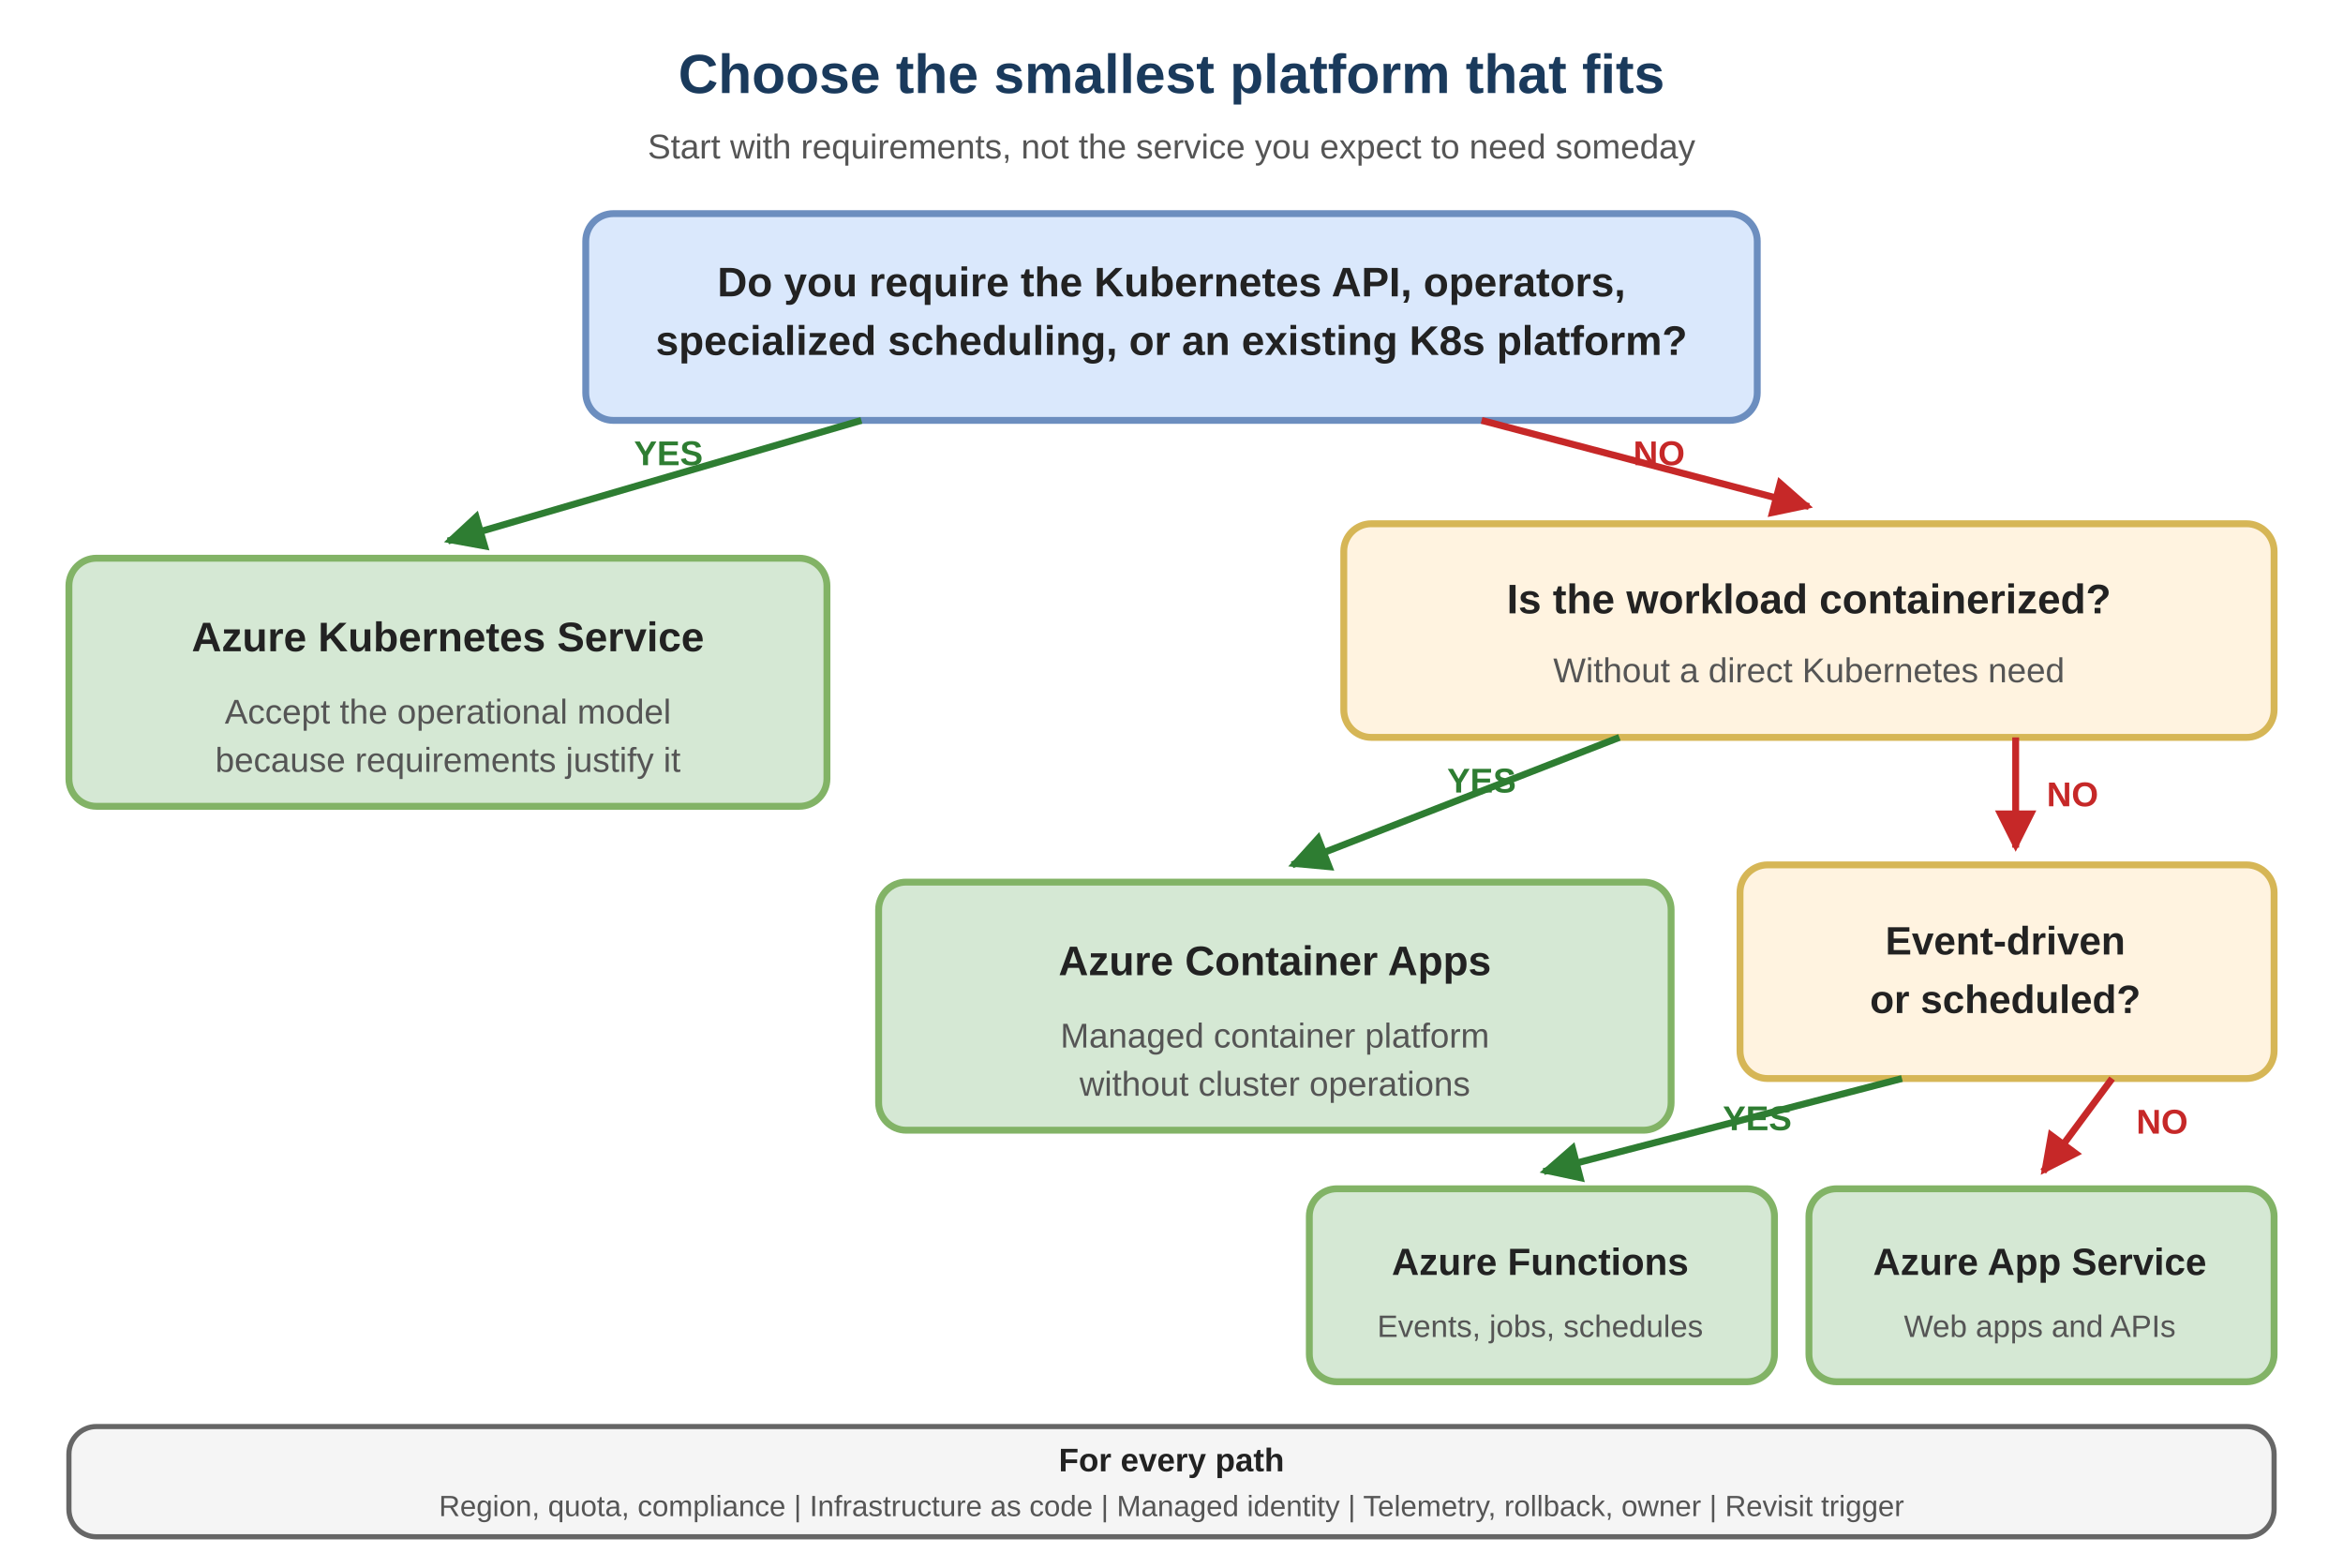
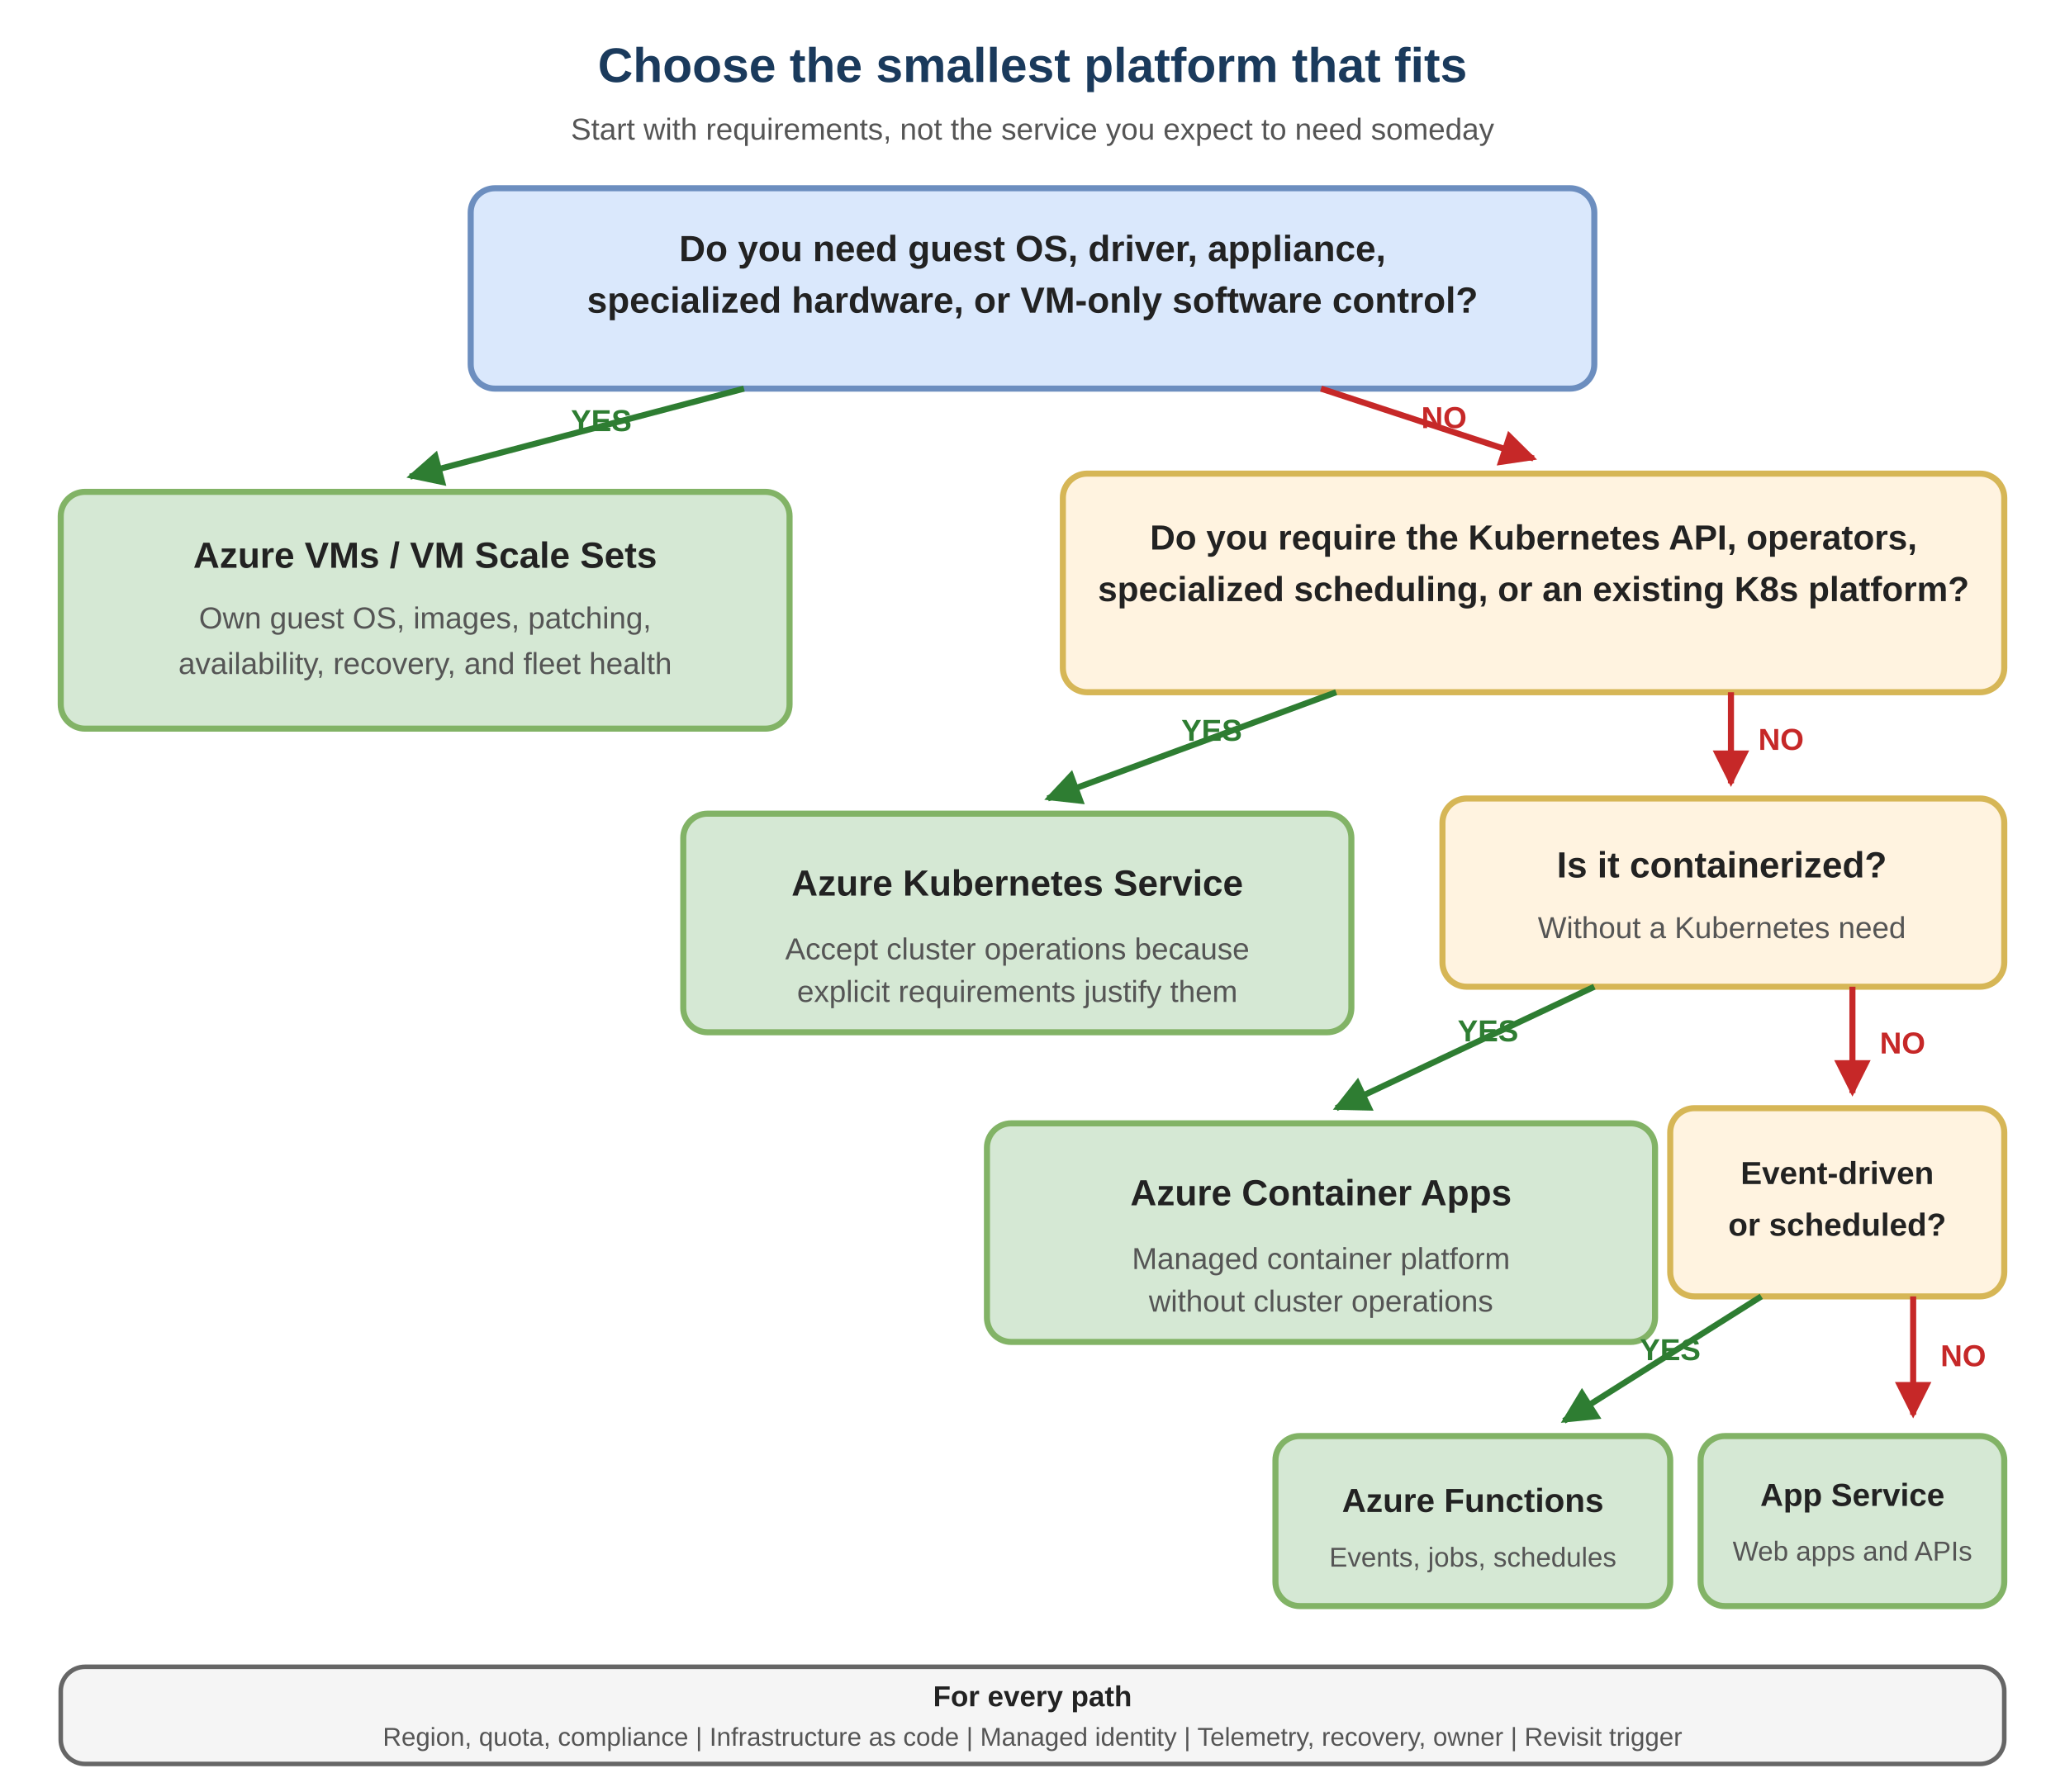
- <svg xmlns="http://www.w3.org/2000/svg" viewBox="0 0 680 455" font-family="Segoe UI, Arial, sans-serif" role="img" aria-labelledby="title desc">
+ <svg xmlns="http://www.w3.org/2000/svg" viewBox="0 0 680 590" font-family="Segoe UI, Arial, sans-serif" role="img" aria-labelledby="title desc">
  <defs>
    <marker id="green-arrow" viewBox="0 0 10 10" refX="9" refY="5" markerWidth="6" markerHeight="6" orient="auto">
      <path d="M 0 0 L 10 5 L 0 10 z" fill="#2e7d32" />
    </marker>
    <marker id="red-arrow" viewBox="0 0 10 10" refX="9" refY="5" markerWidth="6" markerHeight="6" orient="auto">
      <path d="M 0 0 L 10 5 L 0 10 z" fill="#c62828" />
    </marker>
    <style>
      .title { fill: #1a3a5c; }
      .label { fill: #222222; }
      .detail { fill: #555555; }
      .yes { fill: none; stroke: #2e7d32; stroke-width: 2; marker-end: url(#green-arrow); }
      .no { fill: none; stroke: #c62828; stroke-width: 2; marker-end: url(#red-arrow); }
      @media (prefers-color-scheme: dark) {
        .title { fill: #c9e2ff; }
        .label { fill: #f2f2f2; }
        .detail { fill: #d0d0d0; }
      }
    </style>
  </defs>
  <text x="340" y="27" text-anchor="middle" font-size="16" font-weight="bold" class="title">Choose the smallest platform that fits</text>
  <text x="340" y="46" text-anchor="middle" font-size="10" class="detail">Start with requirements, not the service you expect to need someday</text>
-   <rect x="170" y="62" width="340" height="60" rx="8" fill="#dae8fc" stroke="#6c8ebf" stroke-width="2" />
-   <text x="340" y="86" text-anchor="middle" font-size="12" font-weight="bold" class="label">Do you require the Kubernetes API, operators,</text>
-   <text x="340" y="103" text-anchor="middle" font-size="12" font-weight="bold" class="label">specialized scheduling, or an existing K8s platform?</text>
-   <path d="M 250 122 L 130 157" class="yes" />
-   <text x="184" y="135" font-size="10" font-weight="bold" fill="#2e7d32">YES</text>
-   <path d="M 430 122 L 525 147" class="no" />
-   <text x="474" y="135" font-size="10" font-weight="bold" fill="#c62828">NO</text>
-   <rect x="20" y="162" width="220" height="72" rx="8" fill="#d5e8d4" stroke="#82b366" stroke-width="2" />
-   <text x="130" y="189" text-anchor="middle" font-size="12" font-weight="bold" class="label">Azure Kubernetes Service</text>
-   <text x="130" y="210" text-anchor="middle" font-size="10" class="detail">Accept the operational model</text>
-   <text x="130" y="224" text-anchor="middle" font-size="10" class="detail">because requirements justify it</text>
-   <rect x="390" y="152" width="270" height="62" rx="8" fill="#fff3e0" stroke="#d6b656" stroke-width="2" />
-   <text x="525" y="178" text-anchor="middle" font-size="12" font-weight="bold" class="label">Is the workload containerized?</text>
-   <text x="525" y="198" text-anchor="middle" font-size="10" class="detail">Without a direct Kubernetes need</text>
-   <path d="M 470 214 L 375 251" class="yes" />
-   <text x="420" y="230" font-size="10" font-weight="bold" fill="#2e7d32">YES</text>
-   <path d="M 585 214 L 585 246" class="no" />
-   <text x="594" y="234" font-size="10" font-weight="bold" fill="#c62828">NO</text>
-   <rect x="255" y="256" width="230" height="72" rx="8" fill="#d5e8d4" stroke="#82b366" stroke-width="2" />
-   <text x="370" y="283" text-anchor="middle" font-size="12" font-weight="bold" class="label">Azure Container Apps</text>
-   <text x="370" y="304" text-anchor="middle" font-size="10" class="detail">Managed container platform</text>
-   <text x="370" y="318" text-anchor="middle" font-size="10" class="detail">without cluster operations</text>
-   <rect x="505" y="251" width="155" height="62" rx="8" fill="#fff3e0" stroke="#d6b656" stroke-width="2" />
-   <text x="582" y="277" text-anchor="middle" font-size="11.5" font-weight="bold" class="label">Event-driven</text>
-   <text x="582" y="294" text-anchor="middle" font-size="11.5" font-weight="bold" class="label">or scheduled?</text>
-   <path d="M 552 313 L 448 340" class="yes" />
-   <text x="500" y="328" font-size="10" font-weight="bold" fill="#2e7d32">YES</text>
-   <path d="M 613 313 L 593 340" class="no" />
-   <text x="620" y="329" font-size="10" font-weight="bold" fill="#c62828">NO</text>
-   <rect x="380" y="345" width="135" height="56" rx="8" fill="#d5e8d4" stroke="#82b366" stroke-width="2" />
-   <text x="447" y="370" text-anchor="middle" font-size="11" font-weight="bold" class="label">Azure Functions</text>
-   <text x="447" y="388" text-anchor="middle" font-size="9" class="detail">Events, jobs, schedules</text>
-   <rect x="525" y="345" width="135" height="56" rx="8" fill="#d5e8d4" stroke="#82b366" stroke-width="2" />
-   <text x="592" y="370" text-anchor="middle" font-size="11" font-weight="bold" class="label">Azure App Service</text>
-   <text x="592" y="388" text-anchor="middle" font-size="9" class="detail">Web apps and APIs</text>
-   <rect x="20" y="414" width="640" height="32" rx="8" fill="#f5f5f5" stroke="#666666" stroke-width="1.5" />
-   <text x="340" y="427" text-anchor="middle" font-size="9.5" font-weight="bold" class="label">For every path</text>
-   <text x="340" y="440" text-anchor="middle" font-size="8.5" class="detail">Region, quota, compliance | Infrastructure as code | Managed identity | Telemetry, rollback, owner | Revisit trigger</text>
+   <rect x="155" y="62" width="370" height="66" rx="8" fill="#dae8fc" stroke="#6c8ebf" stroke-width="2" />
+   <text x="340" y="86" text-anchor="middle" font-size="12" font-weight="bold" class="label">Do you need guest OS, driver, appliance,</text>
+   <text x="340" y="103" text-anchor="middle" font-size="12" font-weight="bold" class="label">specialized hardware, or VM-only software control?</text>
+   <path d="M 245 128 L 135 157" class="yes" />
+   <text x="188" y="142" font-size="10" font-weight="bold" fill="#2e7d32">YES</text>
+   <path d="M 435 128 L 505 151" class="no" />
+   <text x="468" y="141" font-size="10" font-weight="bold" fill="#c62828">NO</text>
+   <rect x="20" y="162" width="240" height="78" rx="8" fill="#d5e8d4" stroke="#82b366" stroke-width="2" />
+   <text x="140" y="187" text-anchor="middle" font-size="12" font-weight="bold" class="label">Azure VMs / VM Scale Sets</text>
+   <text x="140" y="207" text-anchor="middle" font-size="10" class="detail">Own guest OS, images, patching,</text>
+   <text x="140" y="222" text-anchor="middle" font-size="10" class="detail">availability, recovery, and fleet health</text>
+   <rect x="350" y="156" width="310" height="72" rx="8" fill="#fff3e0" stroke="#d6b656" stroke-width="2" />
+   <text x="505" y="181" text-anchor="middle" font-size="11.5" font-weight="bold" class="label">Do you require the Kubernetes API, operators,</text>
+   <text x="505" y="198" text-anchor="middle" font-size="11.5" font-weight="bold" class="label">specialized scheduling, or an existing K8s platform?</text>
+   <path d="M 440 228 L 345 263" class="yes" />
+   <text x="389" y="244" font-size="10" font-weight="bold" fill="#2e7d32">YES</text>
+   <path d="M 570 228 L 570 258" class="no" />
+   <text x="579" y="247" font-size="10" font-weight="bold" fill="#c62828">NO</text>
+   <rect x="225" y="268" width="220" height="72" rx="8" fill="#d5e8d4" stroke="#82b366" stroke-width="2" />
+   <text x="335" y="295" text-anchor="middle" font-size="12" font-weight="bold" class="label">Azure Kubernetes Service</text>
+   <text x="335" y="316" text-anchor="middle" font-size="10" class="detail">Accept cluster operations because</text>
+   <text x="335" y="330" text-anchor="middle" font-size="10" class="detail">explicit requirements justify them</text>
+   <rect x="475" y="263" width="185" height="62" rx="8" fill="#fff3e0" stroke="#d6b656" stroke-width="2" />
+   <text x="567" y="289" text-anchor="middle" font-size="12" font-weight="bold" class="label">Is it containerized?</text>
+   <text x="567" y="309" text-anchor="middle" font-size="10" class="detail">Without a Kubernetes need</text>
+   <path d="M 525 325 L 440 365" class="yes" />
+   <text x="480" y="343" font-size="10" font-weight="bold" fill="#2e7d32">YES</text>
+   <path d="M 610 325 L 610 360" class="no" />
+   <text x="619" y="347" font-size="10" font-weight="bold" fill="#c62828">NO</text>
+   <rect x="325" y="370" width="220" height="72" rx="8" fill="#d5e8d4" stroke="#82b366" stroke-width="2" />
+   <text x="435" y="397" text-anchor="middle" font-size="12" font-weight="bold" class="label">Azure Container Apps</text>
+   <text x="435" y="418" text-anchor="middle" font-size="10" class="detail">Managed container platform</text>
+   <text x="435" y="432" text-anchor="middle" font-size="10" class="detail">without cluster operations</text>
+   <rect x="550" y="365" width="110" height="62" rx="8" fill="#fff3e0" stroke="#d6b656" stroke-width="2" />
+   <text x="605" y="390" text-anchor="middle" font-size="10.5" font-weight="bold" class="label">Event-driven</text>
+   <text x="605" y="407" text-anchor="middle" font-size="10.5" font-weight="bold" class="label">or scheduled?</text>
+   <path d="M 580 427 L 515 468" class="yes" />
+   <text x="540" y="448" font-size="10" font-weight="bold" fill="#2e7d32">YES</text>
+   <path d="M 630 427 L 630 466" class="no" />
+   <text x="639" y="450" font-size="10" font-weight="bold" fill="#c62828">NO</text>
+   <rect x="420" y="473" width="130" height="56" rx="8" fill="#d5e8d4" stroke="#82b366" stroke-width="2" />
+   <text x="485" y="498" text-anchor="middle" font-size="11" font-weight="bold" class="label">Azure Functions</text>
+   <text x="485" y="516" text-anchor="middle" font-size="9" class="detail">Events, jobs, schedules</text>
+   <rect x="560" y="473" width="100" height="56" rx="8" fill="#d5e8d4" stroke="#82b366" stroke-width="2" />
+   <text x="610" y="496" text-anchor="middle" font-size="10.5" font-weight="bold" class="label">App Service</text>
+   <text x="610" y="514" text-anchor="middle" font-size="9" class="detail">Web apps and APIs</text>
+   <rect x="20" y="549" width="640" height="32" rx="8" fill="#f5f5f5" stroke="#666666" stroke-width="1.5" />
+   <text x="340" y="562" text-anchor="middle" font-size="9.5" font-weight="bold" class="label">For every path</text>
+   <text x="340" y="575" text-anchor="middle" font-size="8.5" class="detail">Region, quota, compliance | Infrastructure as code | Managed identity | Telemetry, recovery, owner | Revisit trigger</text>
</svg>
